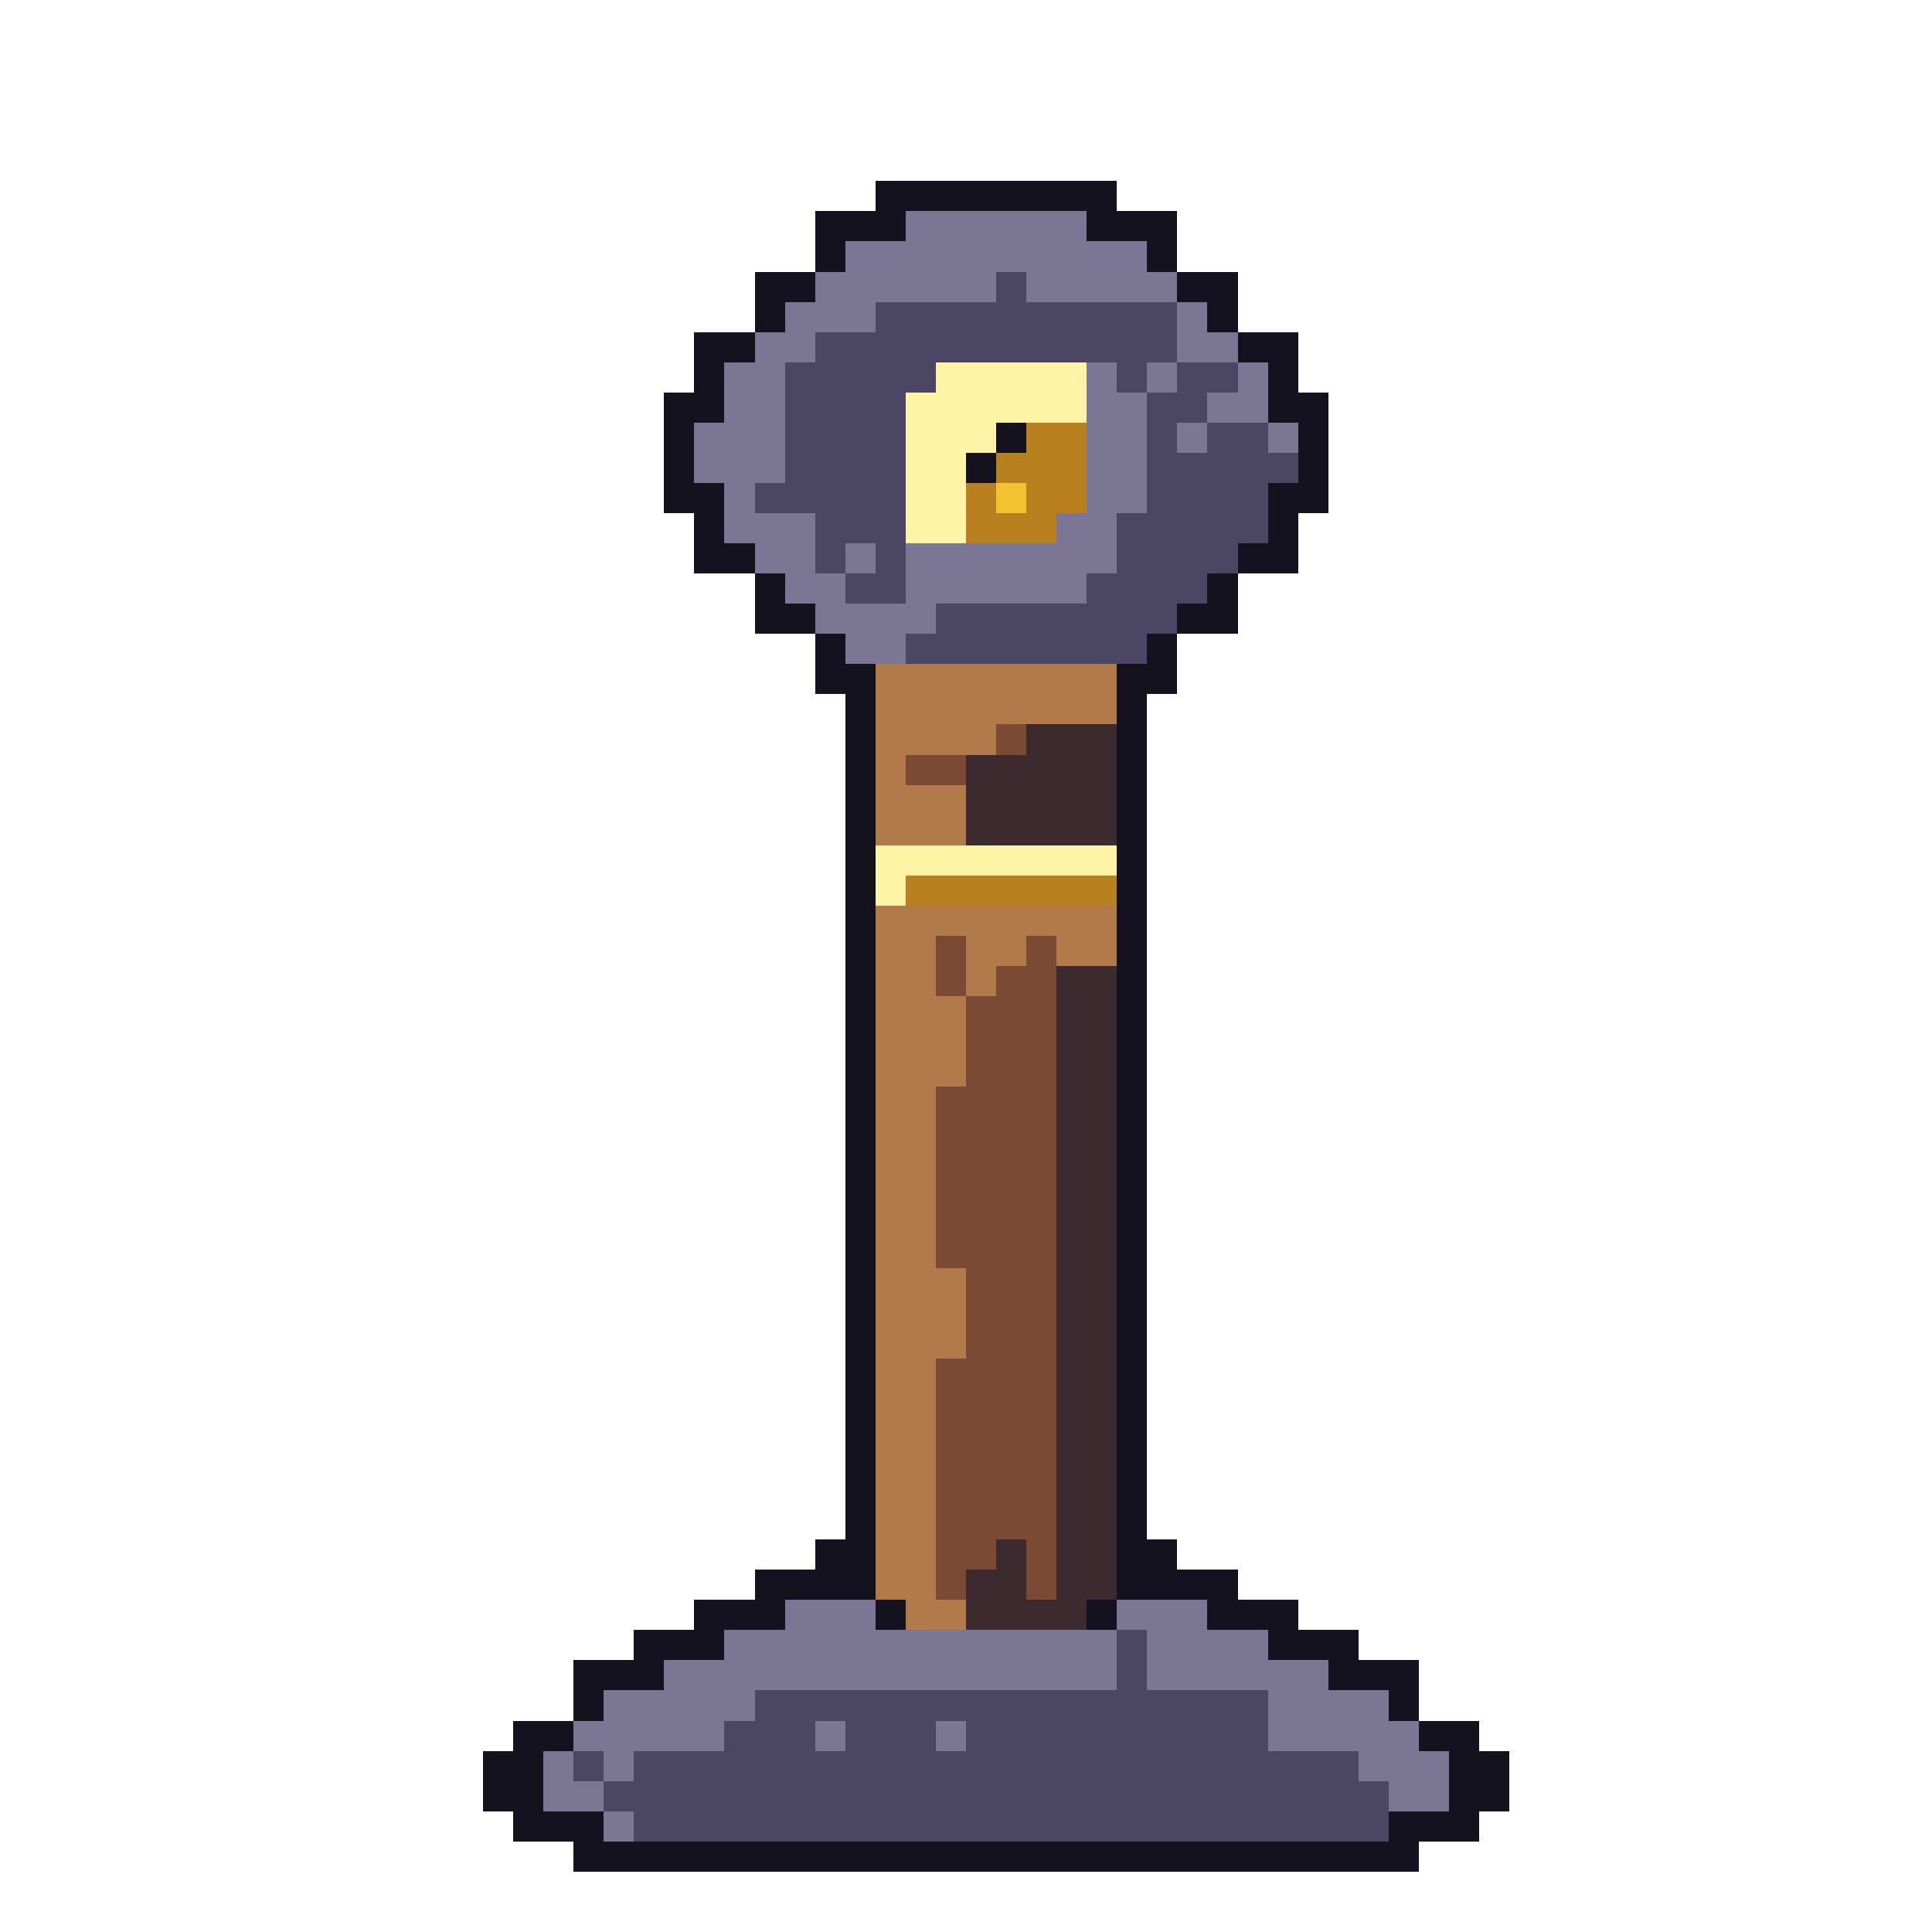
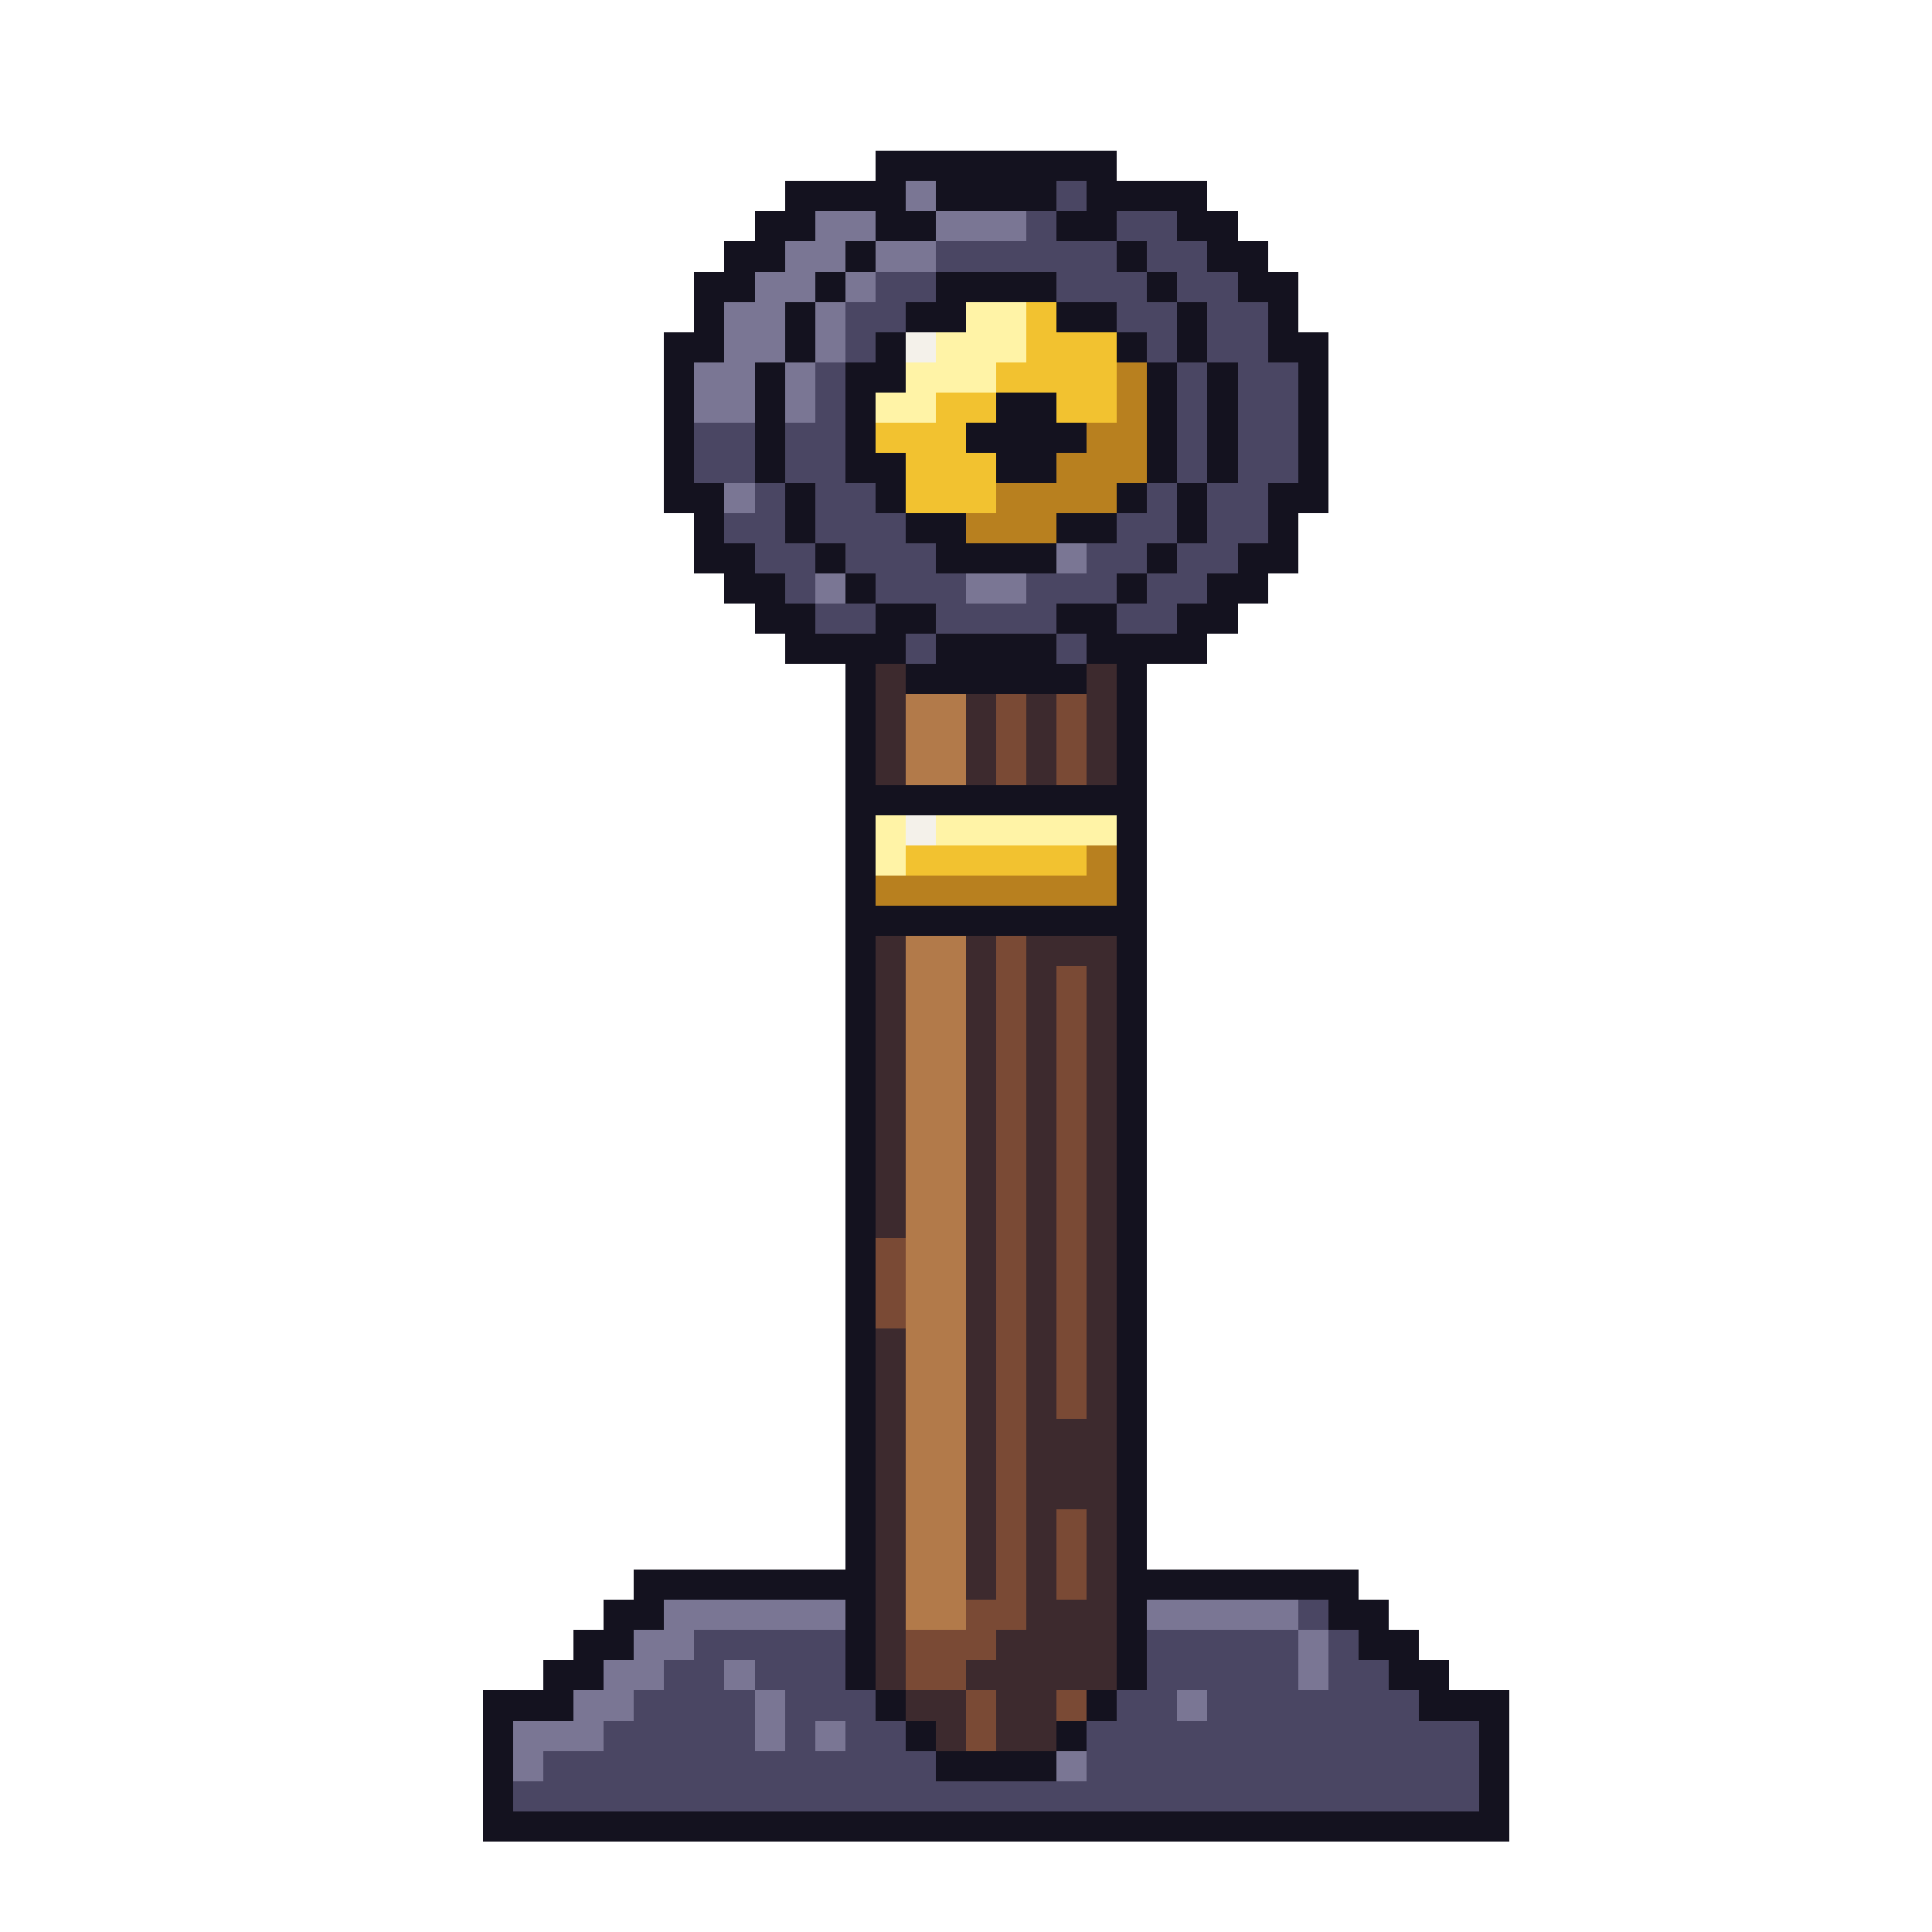
<svg xmlns="http://www.w3.org/2000/svg" width="64" height="64" viewBox="0 0 64 64" shape-rendering="crispEdges">
-   <rect x="29" y="6" width="8" height="1" fill="#14121f" />
-   <rect x="27" y="7" width="3" height="1" fill="#14121f" />
-   <rect x="30" y="7" width="6" height="1" fill="#7a7694" />
-   <rect x="36" y="7" width="3" height="1" fill="#14121f" />
-   <rect x="27" y="8" width="1" height="1" fill="#14121f" />
-   <rect x="28" y="8" width="10" height="1" fill="#7a7694" />
-   <rect x="38" y="8" width="1" height="1" fill="#14121f" />
-   <rect x="25" y="9" width="2" height="1" fill="#14121f" />
-   <rect x="27" y="9" width="6" height="1" fill="#7a7694" />
-   <rect x="33" y="9" width="1" height="1" fill="#4a4663" />
-   <rect x="34" y="9" width="5" height="1" fill="#7a7694" />
-   <rect x="39" y="9" width="2" height="1" fill="#14121f" />
-   <rect x="25" y="10" width="1" height="1" fill="#14121f" />
-   <rect x="26" y="10" width="3" height="1" fill="#7a7694" />
-   <rect x="29" y="10" width="10" height="1" fill="#4a4663" />
-   <rect x="39" y="10" width="1" height="1" fill="#7a7694" />
-   <rect x="40" y="10" width="1" height="1" fill="#14121f" />
-   <rect x="23" y="11" width="2" height="1" fill="#14121f" />
-   <rect x="25" y="11" width="2" height="1" fill="#7a7694" />
-   <rect x="27" y="11" width="12" height="1" fill="#4a4663" />
-   <rect x="39" y="11" width="2" height="1" fill="#7a7694" />
-   <rect x="41" y="11" width="2" height="1" fill="#14121f" />
-   <rect x="23" y="12" width="1" height="1" fill="#14121f" />
-   <rect x="24" y="12" width="2" height="1" fill="#7a7694" />
-   <rect x="26" y="12" width="5" height="1" fill="#4a4663" />
-   <rect x="31" y="12" width="5" height="1" fill="#fff3a6" />
-   <rect x="36" y="12" width="1" height="1" fill="#7a7694" />
-   <rect x="37" y="12" width="1" height="1" fill="#4a4663" />
-   <rect x="38" y="12" width="1" height="1" fill="#7a7694" />
-   <rect x="39" y="12" width="2" height="1" fill="#4a4663" />
-   <rect x="41" y="12" width="1" height="1" fill="#7a7694" />
-   <rect x="42" y="12" width="1" height="1" fill="#14121f" />
-   <rect x="22" y="13" width="2" height="1" fill="#14121f" />
-   <rect x="24" y="13" width="2" height="1" fill="#7a7694" />
-   <rect x="26" y="13" width="4" height="1" fill="#4a4663" />
-   <rect x="30" y="13" width="6" height="1" fill="#fff3a6" />
-   <rect x="36" y="13" width="2" height="1" fill="#7a7694" />
-   <rect x="38" y="13" width="2" height="1" fill="#4a4663" />
-   <rect x="40" y="13" width="2" height="1" fill="#7a7694" />
-   <rect x="42" y="13" width="2" height="1" fill="#14121f" />
+   <rect x="29" y="5" width="8" height="1" fill="#14121f" />
+   <rect x="26" y="6" width="4" height="1" fill="#14121f" />
+   <rect x="30" y="6" width="1" height="1" fill="#7a7694" />
+   <rect x="31" y="6" width="4" height="1" fill="#14121f" />
+   <rect x="35" y="6" width="1" height="1" fill="#4a4663" />
+   <rect x="36" y="6" width="4" height="1" fill="#14121f" />
+   <rect x="25" y="7" width="2" height="1" fill="#14121f" />
+   <rect x="27" y="7" width="2" height="1" fill="#7a7694" />
+   <rect x="29" y="7" width="2" height="1" fill="#14121f" />
+   <rect x="31" y="7" width="3" height="1" fill="#7a7694" />
+   <rect x="34" y="7" width="1" height="1" fill="#4a4663" />
+   <rect x="35" y="7" width="2" height="1" fill="#14121f" />
+   <rect x="37" y="7" width="2" height="1" fill="#4a4663" />
+   <rect x="39" y="7" width="2" height="1" fill="#14121f" />
+   <rect x="24" y="8" width="2" height="1" fill="#14121f" />
+   <rect x="26" y="8" width="2" height="1" fill="#7a7694" />
+   <rect x="28" y="8" width="1" height="1" fill="#14121f" />
+   <rect x="29" y="8" width="2" height="1" fill="#7a7694" />
+   <rect x="31" y="8" width="6" height="1" fill="#4a4663" />
+   <rect x="37" y="8" width="1" height="1" fill="#14121f" />
+   <rect x="38" y="8" width="2" height="1" fill="#4a4663" />
+   <rect x="40" y="8" width="2" height="1" fill="#14121f" />
+   <rect x="23" y="9" width="2" height="1" fill="#14121f" />
+   <rect x="25" y="9" width="2" height="1" fill="#7a7694" />
+   <rect x="27" y="9" width="1" height="1" fill="#14121f" />
+   <rect x="28" y="9" width="1" height="1" fill="#7a7694" />
+   <rect x="29" y="9" width="2" height="1" fill="#4a4663" />
+   <rect x="31" y="9" width="4" height="1" fill="#14121f" />
+   <rect x="35" y="9" width="3" height="1" fill="#4a4663" />
+   <rect x="38" y="9" width="1" height="1" fill="#14121f" />
+   <rect x="39" y="9" width="2" height="1" fill="#4a4663" />
+   <rect x="41" y="9" width="2" height="1" fill="#14121f" />
+   <rect x="23" y="10" width="1" height="1" fill="#14121f" />
+   <rect x="24" y="10" width="2" height="1" fill="#7a7694" />
+   <rect x="26" y="10" width="1" height="1" fill="#14121f" />
+   <rect x="27" y="10" width="1" height="1" fill="#7a7694" />
+   <rect x="28" y="10" width="2" height="1" fill="#4a4663" />
+   <rect x="30" y="10" width="2" height="1" fill="#14121f" />
+   <rect x="32" y="10" width="2" height="1" fill="#fff3a6" />
+   <rect x="34" y="10" width="1" height="1" fill="#f2c230" />
+   <rect x="35" y="10" width="2" height="1" fill="#14121f" />
+   <rect x="37" y="10" width="2" height="1" fill="#4a4663" />
+   <rect x="39" y="10" width="1" height="1" fill="#14121f" />
+   <rect x="40" y="10" width="2" height="1" fill="#4a4663" />
+   <rect x="42" y="10" width="1" height="1" fill="#14121f" />
+   <rect x="22" y="11" width="2" height="1" fill="#14121f" />
+   <rect x="24" y="11" width="2" height="1" fill="#7a7694" />
+   <rect x="26" y="11" width="1" height="1" fill="#14121f" />
+   <rect x="27" y="11" width="1" height="1" fill="#7a7694" />
+   <rect x="28" y="11" width="1" height="1" fill="#4a4663" />
+   <rect x="29" y="11" width="1" height="1" fill="#14121f" />
+   <rect x="30" y="11" width="1" height="1" fill="#f4f1ea" />
+   <rect x="31" y="11" width="3" height="1" fill="#fff3a6" />
+   <rect x="34" y="11" width="3" height="1" fill="#f2c230" />
+   <rect x="37" y="11" width="1" height="1" fill="#14121f" />
+   <rect x="38" y="11" width="1" height="1" fill="#4a4663" />
+   <rect x="39" y="11" width="1" height="1" fill="#14121f" />
+   <rect x="40" y="11" width="2" height="1" fill="#4a4663" />
+   <rect x="42" y="11" width="2" height="1" fill="#14121f" />
+   <rect x="22" y="12" width="1" height="1" fill="#14121f" />
+   <rect x="23" y="12" width="2" height="1" fill="#7a7694" />
+   <rect x="25" y="12" width="1" height="1" fill="#14121f" />
+   <rect x="26" y="12" width="1" height="1" fill="#7a7694" />
+   <rect x="27" y="12" width="1" height="1" fill="#4a4663" />
+   <rect x="28" y="12" width="2" height="1" fill="#14121f" />
+   <rect x="30" y="12" width="3" height="1" fill="#fff3a6" />
+   <rect x="33" y="12" width="4" height="1" fill="#f2c230" />
+   <rect x="37" y="12" width="1" height="1" fill="#b8801f" />
+   <rect x="38" y="12" width="1" height="1" fill="#14121f" />
+   <rect x="39" y="12" width="1" height="1" fill="#4a4663" />
+   <rect x="40" y="12" width="1" height="1" fill="#14121f" />
+   <rect x="41" y="12" width="2" height="1" fill="#4a4663" />
+   <rect x="43" y="12" width="1" height="1" fill="#14121f" />
+   <rect x="22" y="13" width="1" height="1" fill="#14121f" />
+   <rect x="23" y="13" width="2" height="1" fill="#7a7694" />
+   <rect x="25" y="13" width="1" height="1" fill="#14121f" />
+   <rect x="26" y="13" width="1" height="1" fill="#7a7694" />
+   <rect x="27" y="13" width="1" height="1" fill="#4a4663" />
+   <rect x="28" y="13" width="1" height="1" fill="#14121f" />
+   <rect x="29" y="13" width="2" height="1" fill="#fff3a6" />
+   <rect x="31" y="13" width="2" height="1" fill="#f2c230" />
+   <rect x="33" y="13" width="2" height="1" fill="#14121f" />
+   <rect x="35" y="13" width="2" height="1" fill="#f2c230" />
+   <rect x="37" y="13" width="1" height="1" fill="#b8801f" />
+   <rect x="38" y="13" width="1" height="1" fill="#14121f" />
+   <rect x="39" y="13" width="1" height="1" fill="#4a4663" />
+   <rect x="40" y="13" width="1" height="1" fill="#14121f" />
+   <rect x="41" y="13" width="2" height="1" fill="#4a4663" />
+   <rect x="43" y="13" width="1" height="1" fill="#14121f" />
  <rect x="22" y="14" width="1" height="1" fill="#14121f" />
-   <rect x="23" y="14" width="3" height="1" fill="#7a7694" />
-   <rect x="26" y="14" width="4" height="1" fill="#4a4663" />
-   <rect x="30" y="14" width="3" height="1" fill="#fff3a6" />
-   <rect x="33" y="14" width="1" height="1" fill="#14121f" />
-   <rect x="34" y="14" width="2" height="1" fill="#b8801f" />
-   <rect x="36" y="14" width="2" height="1" fill="#7a7694" />
-   <rect x="38" y="14" width="1" height="1" fill="#4a4663" />
-   <rect x="39" y="14" width="1" height="1" fill="#7a7694" />
-   <rect x="40" y="14" width="2" height="1" fill="#4a4663" />
-   <rect x="42" y="14" width="1" height="1" fill="#7a7694" />
+   <rect x="23" y="14" width="2" height="1" fill="#4a4663" />
+   <rect x="25" y="14" width="1" height="1" fill="#14121f" />
+   <rect x="26" y="14" width="2" height="1" fill="#4a4663" />
+   <rect x="28" y="14" width="1" height="1" fill="#14121f" />
+   <rect x="29" y="14" width="3" height="1" fill="#f2c230" />
+   <rect x="32" y="14" width="4" height="1" fill="#14121f" />
+   <rect x="36" y="14" width="2" height="1" fill="#b8801f" />
+   <rect x="38" y="14" width="1" height="1" fill="#14121f" />
+   <rect x="39" y="14" width="1" height="1" fill="#4a4663" />
+   <rect x="40" y="14" width="1" height="1" fill="#14121f" />
+   <rect x="41" y="14" width="2" height="1" fill="#4a4663" />
  <rect x="43" y="14" width="1" height="1" fill="#14121f" />
  <rect x="22" y="15" width="1" height="1" fill="#14121f" />
-   <rect x="23" y="15" width="3" height="1" fill="#7a7694" />
-   <rect x="26" y="15" width="4" height="1" fill="#4a4663" />
-   <rect x="30" y="15" width="2" height="1" fill="#fff3a6" />
-   <rect x="32" y="15" width="1" height="1" fill="#14121f" />
-   <rect x="33" y="15" width="3" height="1" fill="#b8801f" />
-   <rect x="36" y="15" width="2" height="1" fill="#7a7694" />
-   <rect x="38" y="15" width="5" height="1" fill="#4a4663" />
+   <rect x="23" y="15" width="2" height="1" fill="#4a4663" />
+   <rect x="25" y="15" width="1" height="1" fill="#14121f" />
+   <rect x="26" y="15" width="2" height="1" fill="#4a4663" />
+   <rect x="28" y="15" width="2" height="1" fill="#14121f" />
+   <rect x="30" y="15" width="3" height="1" fill="#f2c230" />
+   <rect x="33" y="15" width="2" height="1" fill="#14121f" />
+   <rect x="35" y="15" width="3" height="1" fill="#b8801f" />
+   <rect x="38" y="15" width="1" height="1" fill="#14121f" />
+   <rect x="39" y="15" width="1" height="1" fill="#4a4663" />
+   <rect x="40" y="15" width="1" height="1" fill="#14121f" />
+   <rect x="41" y="15" width="2" height="1" fill="#4a4663" />
  <rect x="43" y="15" width="1" height="1" fill="#14121f" />
  <rect x="22" y="16" width="2" height="1" fill="#14121f" />
  <rect x="24" y="16" width="1" height="1" fill="#7a7694" />
-   <rect x="25" y="16" width="5" height="1" fill="#4a4663" />
-   <rect x="30" y="16" width="2" height="1" fill="#fff3a6" />
-   <rect x="32" y="16" width="1" height="1" fill="#b8801f" />
-   <rect x="33" y="16" width="1" height="1" fill="#f2c230" />
-   <rect x="34" y="16" width="2" height="1" fill="#b8801f" />
-   <rect x="36" y="16" width="2" height="1" fill="#7a7694" />
-   <rect x="38" y="16" width="4" height="1" fill="#4a4663" />
+   <rect x="25" y="16" width="1" height="1" fill="#4a4663" />
+   <rect x="26" y="16" width="1" height="1" fill="#14121f" />
+   <rect x="27" y="16" width="2" height="1" fill="#4a4663" />
+   <rect x="29" y="16" width="1" height="1" fill="#14121f" />
+   <rect x="30" y="16" width="3" height="1" fill="#f2c230" />
+   <rect x="33" y="16" width="4" height="1" fill="#b8801f" />
+   <rect x="37" y="16" width="1" height="1" fill="#14121f" />
+   <rect x="38" y="16" width="1" height="1" fill="#4a4663" />
+   <rect x="39" y="16" width="1" height="1" fill="#14121f" />
+   <rect x="40" y="16" width="2" height="1" fill="#4a4663" />
  <rect x="42" y="16" width="2" height="1" fill="#14121f" />
  <rect x="23" y="17" width="1" height="1" fill="#14121f" />
-   <rect x="24" y="17" width="3" height="1" fill="#7a7694" />
+   <rect x="24" y="17" width="2" height="1" fill="#4a4663" />
+   <rect x="26" y="17" width="1" height="1" fill="#14121f" />
  <rect x="27" y="17" width="3" height="1" fill="#4a4663" />
-   <rect x="30" y="17" width="2" height="1" fill="#fff3a6" />
+   <rect x="30" y="17" width="2" height="1" fill="#14121f" />
  <rect x="32" y="17" width="3" height="1" fill="#b8801f" />
-   <rect x="35" y="17" width="2" height="1" fill="#7a7694" />
-   <rect x="37" y="17" width="5" height="1" fill="#4a4663" />
+   <rect x="35" y="17" width="2" height="1" fill="#14121f" />
+   <rect x="37" y="17" width="2" height="1" fill="#4a4663" />
+   <rect x="39" y="17" width="1" height="1" fill="#14121f" />
+   <rect x="40" y="17" width="2" height="1" fill="#4a4663" />
  <rect x="42" y="17" width="1" height="1" fill="#14121f" />
  <rect x="23" y="18" width="2" height="1" fill="#14121f" />
-   <rect x="25" y="18" width="2" height="1" fill="#7a7694" />
-   <rect x="27" y="18" width="1" height="1" fill="#4a4663" />
-   <rect x="28" y="18" width="1" height="1" fill="#7a7694" />
-   <rect x="29" y="18" width="1" height="1" fill="#4a4663" />
-   <rect x="30" y="18" width="7" height="1" fill="#7a7694" />
-   <rect x="37" y="18" width="4" height="1" fill="#4a4663" />
+   <rect x="25" y="18" width="2" height="1" fill="#4a4663" />
+   <rect x="27" y="18" width="1" height="1" fill="#14121f" />
+   <rect x="28" y="18" width="3" height="1" fill="#4a4663" />
+   <rect x="31" y="18" width="4" height="1" fill="#14121f" />
+   <rect x="35" y="18" width="1" height="1" fill="#7a7694" />
+   <rect x="36" y="18" width="2" height="1" fill="#4a4663" />
+   <rect x="38" y="18" width="1" height="1" fill="#14121f" />
+   <rect x="39" y="18" width="2" height="1" fill="#4a4663" />
  <rect x="41" y="18" width="2" height="1" fill="#14121f" />
-   <rect x="25" y="19" width="1" height="1" fill="#14121f" />
-   <rect x="26" y="19" width="2" height="1" fill="#7a7694" />
-   <rect x="28" y="19" width="2" height="1" fill="#4a4663" />
-   <rect x="30" y="19" width="6" height="1" fill="#7a7694" />
-   <rect x="36" y="19" width="4" height="1" fill="#4a4663" />
-   <rect x="40" y="19" width="1" height="1" fill="#14121f" />
+   <rect x="24" y="19" width="2" height="1" fill="#14121f" />
+   <rect x="26" y="19" width="1" height="1" fill="#4a4663" />
+   <rect x="27" y="19" width="1" height="1" fill="#7a7694" />
+   <rect x="28" y="19" width="1" height="1" fill="#14121f" />
+   <rect x="29" y="19" width="3" height="1" fill="#4a4663" />
+   <rect x="32" y="19" width="2" height="1" fill="#7a7694" />
+   <rect x="34" y="19" width="3" height="1" fill="#4a4663" />
+   <rect x="37" y="19" width="1" height="1" fill="#14121f" />
+   <rect x="38" y="19" width="2" height="1" fill="#4a4663" />
+   <rect x="40" y="19" width="2" height="1" fill="#14121f" />
  <rect x="25" y="20" width="2" height="1" fill="#14121f" />
-   <rect x="27" y="20" width="4" height="1" fill="#7a7694" />
-   <rect x="31" y="20" width="8" height="1" fill="#4a4663" />
+   <rect x="27" y="20" width="2" height="1" fill="#4a4663" />
+   <rect x="29" y="20" width="2" height="1" fill="#14121f" />
+   <rect x="31" y="20" width="4" height="1" fill="#4a4663" />
+   <rect x="35" y="20" width="2" height="1" fill="#14121f" />
+   <rect x="37" y="20" width="2" height="1" fill="#4a4663" />
  <rect x="39" y="20" width="2" height="1" fill="#14121f" />
-   <rect x="27" y="21" width="1" height="1" fill="#14121f" />
-   <rect x="28" y="21" width="2" height="1" fill="#7a7694" />
-   <rect x="30" y="21" width="8" height="1" fill="#4a4663" />
-   <rect x="38" y="21" width="1" height="1" fill="#14121f" />
-   <rect x="27" y="22" width="2" height="1" fill="#14121f" />
-   <rect x="29" y="22" width="8" height="1" fill="#b27a4a" />
-   <rect x="37" y="22" width="2" height="1" fill="#14121f" />
+   <rect x="26" y="21" width="4" height="1" fill="#14121f" />
+   <rect x="30" y="21" width="1" height="1" fill="#4a4663" />
+   <rect x="31" y="21" width="4" height="1" fill="#14121f" />
+   <rect x="35" y="21" width="1" height="1" fill="#4a4663" />
+   <rect x="36" y="21" width="4" height="1" fill="#14121f" />
+   <rect x="28" y="22" width="1" height="1" fill="#14121f" />
+   <rect x="29" y="22" width="1" height="1" fill="#3d2a2e" />
+   <rect x="30" y="22" width="6" height="1" fill="#14121f" />
+   <rect x="36" y="22" width="1" height="1" fill="#3d2a2e" />
+   <rect x="37" y="22" width="1" height="1" fill="#14121f" />
  <rect x="28" y="23" width="1" height="1" fill="#14121f" />
-   <rect x="29" y="23" width="8" height="1" fill="#b27a4a" />
+   <rect x="29" y="23" width="1" height="1" fill="#3d2a2e" />
+   <rect x="30" y="23" width="2" height="1" fill="#b27a4a" />
+   <rect x="32" y="23" width="1" height="1" fill="#3d2a2e" />
+   <rect x="33" y="23" width="1" height="1" fill="#7a4a35" />
+   <rect x="34" y="23" width="1" height="1" fill="#3d2a2e" />
+   <rect x="35" y="23" width="1" height="1" fill="#7a4a35" />
+   <rect x="36" y="23" width="1" height="1" fill="#3d2a2e" />
  <rect x="37" y="23" width="1" height="1" fill="#14121f" />
  <rect x="28" y="24" width="1" height="1" fill="#14121f" />
-   <rect x="29" y="24" width="4" height="1" fill="#b27a4a" />
+   <rect x="29" y="24" width="1" height="1" fill="#3d2a2e" />
+   <rect x="30" y="24" width="2" height="1" fill="#b27a4a" />
+   <rect x="32" y="24" width="1" height="1" fill="#3d2a2e" />
  <rect x="33" y="24" width="1" height="1" fill="#7a4a35" />
-   <rect x="34" y="24" width="3" height="1" fill="#3d2a2e" />
+   <rect x="34" y="24" width="1" height="1" fill="#3d2a2e" />
+   <rect x="35" y="24" width="1" height="1" fill="#7a4a35" />
+   <rect x="36" y="24" width="1" height="1" fill="#3d2a2e" />
  <rect x="37" y="24" width="1" height="1" fill="#14121f" />
  <rect x="28" y="25" width="1" height="1" fill="#14121f" />
-   <rect x="29" y="25" width="1" height="1" fill="#b27a4a" />
-   <rect x="30" y="25" width="2" height="1" fill="#7a4a35" />
-   <rect x="32" y="25" width="5" height="1" fill="#3d2a2e" />
+   <rect x="29" y="25" width="1" height="1" fill="#3d2a2e" />
+   <rect x="30" y="25" width="2" height="1" fill="#b27a4a" />
+   <rect x="32" y="25" width="1" height="1" fill="#3d2a2e" />
+   <rect x="33" y="25" width="1" height="1" fill="#7a4a35" />
+   <rect x="34" y="25" width="1" height="1" fill="#3d2a2e" />
+   <rect x="35" y="25" width="1" height="1" fill="#7a4a35" />
+   <rect x="36" y="25" width="1" height="1" fill="#3d2a2e" />
  <rect x="37" y="25" width="1" height="1" fill="#14121f" />
-   <rect x="28" y="26" width="1" height="1" fill="#14121f" />
-   <rect x="29" y="26" width="3" height="1" fill="#b27a4a" />
-   <rect x="32" y="26" width="5" height="1" fill="#3d2a2e" />
-   <rect x="37" y="26" width="1" height="1" fill="#14121f" />
+   <rect x="28" y="26" width="10" height="1" fill="#14121f" />
  <rect x="28" y="27" width="1" height="1" fill="#14121f" />
-   <rect x="29" y="27" width="3" height="1" fill="#b27a4a" />
-   <rect x="32" y="27" width="5" height="1" fill="#3d2a2e" />
+   <rect x="29" y="27" width="1" height="1" fill="#fff3a6" />
+   <rect x="30" y="27" width="1" height="1" fill="#f4f1ea" />
+   <rect x="31" y="27" width="6" height="1" fill="#fff3a6" />
  <rect x="37" y="27" width="1" height="1" fill="#14121f" />
  <rect x="28" y="28" width="1" height="1" fill="#14121f" />
-   <rect x="29" y="28" width="8" height="1" fill="#fff3a6" />
+   <rect x="29" y="28" width="1" height="1" fill="#fff3a6" />
+   <rect x="30" y="28" width="6" height="1" fill="#f2c230" />
+   <rect x="36" y="28" width="1" height="1" fill="#b8801f" />
  <rect x="37" y="28" width="1" height="1" fill="#14121f" />
  <rect x="28" y="29" width="1" height="1" fill="#14121f" />
-   <rect x="29" y="29" width="1" height="1" fill="#fff3a6" />
-   <rect x="30" y="29" width="7" height="1" fill="#b8801f" />
+   <rect x="29" y="29" width="8" height="1" fill="#b8801f" />
  <rect x="37" y="29" width="1" height="1" fill="#14121f" />
-   <rect x="28" y="30" width="1" height="1" fill="#14121f" />
-   <rect x="29" y="30" width="8" height="1" fill="#b27a4a" />
-   <rect x="37" y="30" width="1" height="1" fill="#14121f" />
+   <rect x="28" y="30" width="10" height="1" fill="#14121f" />
  <rect x="28" y="31" width="1" height="1" fill="#14121f" />
-   <rect x="29" y="31" width="2" height="1" fill="#b27a4a" />
-   <rect x="31" y="31" width="1" height="1" fill="#7a4a35" />
-   <rect x="32" y="31" width="2" height="1" fill="#b27a4a" />
-   <rect x="34" y="31" width="1" height="1" fill="#7a4a35" />
-   <rect x="35" y="31" width="2" height="1" fill="#b27a4a" />
+   <rect x="29" y="31" width="1" height="1" fill="#3d2a2e" />
+   <rect x="30" y="31" width="2" height="1" fill="#b27a4a" />
+   <rect x="32" y="31" width="1" height="1" fill="#3d2a2e" />
+   <rect x="33" y="31" width="1" height="1" fill="#7a4a35" />
+   <rect x="34" y="31" width="3" height="1" fill="#3d2a2e" />
  <rect x="37" y="31" width="1" height="1" fill="#14121f" />
  <rect x="28" y="32" width="1" height="1" fill="#14121f" />
-   <rect x="29" y="32" width="2" height="1" fill="#b27a4a" />
-   <rect x="31" y="32" width="1" height="1" fill="#7a4a35" />
-   <rect x="32" y="32" width="1" height="1" fill="#b27a4a" />
-   <rect x="33" y="32" width="2" height="1" fill="#7a4a35" />
-   <rect x="35" y="32" width="2" height="1" fill="#3d2a2e" />
+   <rect x="29" y="32" width="1" height="1" fill="#3d2a2e" />
+   <rect x="30" y="32" width="2" height="1" fill="#b27a4a" />
+   <rect x="32" y="32" width="1" height="1" fill="#3d2a2e" />
+   <rect x="33" y="32" width="1" height="1" fill="#7a4a35" />
+   <rect x="34" y="32" width="1" height="1" fill="#3d2a2e" />
+   <rect x="35" y="32" width="1" height="1" fill="#7a4a35" />
+   <rect x="36" y="32" width="1" height="1" fill="#3d2a2e" />
  <rect x="37" y="32" width="1" height="1" fill="#14121f" />
  <rect x="28" y="33" width="1" height="1" fill="#14121f" />
-   <rect x="29" y="33" width="3" height="1" fill="#b27a4a" />
-   <rect x="32" y="33" width="3" height="1" fill="#7a4a35" />
-   <rect x="35" y="33" width="2" height="1" fill="#3d2a2e" />
+   <rect x="29" y="33" width="1" height="1" fill="#3d2a2e" />
+   <rect x="30" y="33" width="2" height="1" fill="#b27a4a" />
+   <rect x="32" y="33" width="1" height="1" fill="#3d2a2e" />
+   <rect x="33" y="33" width="1" height="1" fill="#7a4a35" />
+   <rect x="34" y="33" width="1" height="1" fill="#3d2a2e" />
+   <rect x="35" y="33" width="1" height="1" fill="#7a4a35" />
+   <rect x="36" y="33" width="1" height="1" fill="#3d2a2e" />
  <rect x="37" y="33" width="1" height="1" fill="#14121f" />
  <rect x="28" y="34" width="1" height="1" fill="#14121f" />
-   <rect x="29" y="34" width="3" height="1" fill="#b27a4a" />
-   <rect x="32" y="34" width="3" height="1" fill="#7a4a35" />
-   <rect x="35" y="34" width="2" height="1" fill="#3d2a2e" />
+   <rect x="29" y="34" width="1" height="1" fill="#3d2a2e" />
+   <rect x="30" y="34" width="2" height="1" fill="#b27a4a" />
+   <rect x="32" y="34" width="1" height="1" fill="#3d2a2e" />
+   <rect x="33" y="34" width="1" height="1" fill="#7a4a35" />
+   <rect x="34" y="34" width="1" height="1" fill="#3d2a2e" />
+   <rect x="35" y="34" width="1" height="1" fill="#7a4a35" />
+   <rect x="36" y="34" width="1" height="1" fill="#3d2a2e" />
  <rect x="37" y="34" width="1" height="1" fill="#14121f" />
  <rect x="28" y="35" width="1" height="1" fill="#14121f" />
-   <rect x="29" y="35" width="3" height="1" fill="#b27a4a" />
-   <rect x="32" y="35" width="3" height="1" fill="#7a4a35" />
-   <rect x="35" y="35" width="2" height="1" fill="#3d2a2e" />
+   <rect x="29" y="35" width="1" height="1" fill="#3d2a2e" />
+   <rect x="30" y="35" width="2" height="1" fill="#b27a4a" />
+   <rect x="32" y="35" width="1" height="1" fill="#3d2a2e" />
+   <rect x="33" y="35" width="1" height="1" fill="#7a4a35" />
+   <rect x="34" y="35" width="1" height="1" fill="#3d2a2e" />
+   <rect x="35" y="35" width="1" height="1" fill="#7a4a35" />
+   <rect x="36" y="35" width="1" height="1" fill="#3d2a2e" />
  <rect x="37" y="35" width="1" height="1" fill="#14121f" />
  <rect x="28" y="36" width="1" height="1" fill="#14121f" />
-   <rect x="29" y="36" width="2" height="1" fill="#b27a4a" />
-   <rect x="31" y="36" width="4" height="1" fill="#7a4a35" />
-   <rect x="35" y="36" width="2" height="1" fill="#3d2a2e" />
+   <rect x="29" y="36" width="1" height="1" fill="#3d2a2e" />
+   <rect x="30" y="36" width="2" height="1" fill="#b27a4a" />
+   <rect x="32" y="36" width="1" height="1" fill="#3d2a2e" />
+   <rect x="33" y="36" width="1" height="1" fill="#7a4a35" />
+   <rect x="34" y="36" width="1" height="1" fill="#3d2a2e" />
+   <rect x="35" y="36" width="1" height="1" fill="#7a4a35" />
+   <rect x="36" y="36" width="1" height="1" fill="#3d2a2e" />
  <rect x="37" y="36" width="1" height="1" fill="#14121f" />
  <rect x="28" y="37" width="1" height="1" fill="#14121f" />
-   <rect x="29" y="37" width="2" height="1" fill="#b27a4a" />
-   <rect x="31" y="37" width="4" height="1" fill="#7a4a35" />
-   <rect x="35" y="37" width="2" height="1" fill="#3d2a2e" />
+   <rect x="29" y="37" width="1" height="1" fill="#3d2a2e" />
+   <rect x="30" y="37" width="2" height="1" fill="#b27a4a" />
+   <rect x="32" y="37" width="1" height="1" fill="#3d2a2e" />
+   <rect x="33" y="37" width="1" height="1" fill="#7a4a35" />
+   <rect x="34" y="37" width="1" height="1" fill="#3d2a2e" />
+   <rect x="35" y="37" width="1" height="1" fill="#7a4a35" />
+   <rect x="36" y="37" width="1" height="1" fill="#3d2a2e" />
  <rect x="37" y="37" width="1" height="1" fill="#14121f" />
  <rect x="28" y="38" width="1" height="1" fill="#14121f" />
-   <rect x="29" y="38" width="2" height="1" fill="#b27a4a" />
-   <rect x="31" y="38" width="4" height="1" fill="#7a4a35" />
-   <rect x="35" y="38" width="2" height="1" fill="#3d2a2e" />
+   <rect x="29" y="38" width="1" height="1" fill="#3d2a2e" />
+   <rect x="30" y="38" width="2" height="1" fill="#b27a4a" />
+   <rect x="32" y="38" width="1" height="1" fill="#3d2a2e" />
+   <rect x="33" y="38" width="1" height="1" fill="#7a4a35" />
+   <rect x="34" y="38" width="1" height="1" fill="#3d2a2e" />
+   <rect x="35" y="38" width="1" height="1" fill="#7a4a35" />
+   <rect x="36" y="38" width="1" height="1" fill="#3d2a2e" />
  <rect x="37" y="38" width="1" height="1" fill="#14121f" />
  <rect x="28" y="39" width="1" height="1" fill="#14121f" />
-   <rect x="29" y="39" width="2" height="1" fill="#b27a4a" />
-   <rect x="31" y="39" width="4" height="1" fill="#7a4a35" />
-   <rect x="35" y="39" width="2" height="1" fill="#3d2a2e" />
+   <rect x="29" y="39" width="1" height="1" fill="#3d2a2e" />
+   <rect x="30" y="39" width="2" height="1" fill="#b27a4a" />
+   <rect x="32" y="39" width="1" height="1" fill="#3d2a2e" />
+   <rect x="33" y="39" width="1" height="1" fill="#7a4a35" />
+   <rect x="34" y="39" width="1" height="1" fill="#3d2a2e" />
+   <rect x="35" y="39" width="1" height="1" fill="#7a4a35" />
+   <rect x="36" y="39" width="1" height="1" fill="#3d2a2e" />
  <rect x="37" y="39" width="1" height="1" fill="#14121f" />
  <rect x="28" y="40" width="1" height="1" fill="#14121f" />
-   <rect x="29" y="40" width="2" height="1" fill="#b27a4a" />
-   <rect x="31" y="40" width="4" height="1" fill="#7a4a35" />
-   <rect x="35" y="40" width="2" height="1" fill="#3d2a2e" />
+   <rect x="29" y="40" width="1" height="1" fill="#3d2a2e" />
+   <rect x="30" y="40" width="2" height="1" fill="#b27a4a" />
+   <rect x="32" y="40" width="1" height="1" fill="#3d2a2e" />
+   <rect x="33" y="40" width="1" height="1" fill="#7a4a35" />
+   <rect x="34" y="40" width="1" height="1" fill="#3d2a2e" />
+   <rect x="35" y="40" width="1" height="1" fill="#7a4a35" />
+   <rect x="36" y="40" width="1" height="1" fill="#3d2a2e" />
  <rect x="37" y="40" width="1" height="1" fill="#14121f" />
  <rect x="28" y="41" width="1" height="1" fill="#14121f" />
-   <rect x="29" y="41" width="2" height="1" fill="#b27a4a" />
-   <rect x="31" y="41" width="4" height="1" fill="#7a4a35" />
-   <rect x="35" y="41" width="2" height="1" fill="#3d2a2e" />
+   <rect x="29" y="41" width="1" height="1" fill="#7a4a35" />
+   <rect x="30" y="41" width="2" height="1" fill="#b27a4a" />
+   <rect x="32" y="41" width="1" height="1" fill="#3d2a2e" />
+   <rect x="33" y="41" width="1" height="1" fill="#7a4a35" />
+   <rect x="34" y="41" width="1" height="1" fill="#3d2a2e" />
+   <rect x="35" y="41" width="1" height="1" fill="#7a4a35" />
+   <rect x="36" y="41" width="1" height="1" fill="#3d2a2e" />
  <rect x="37" y="41" width="1" height="1" fill="#14121f" />
  <rect x="28" y="42" width="1" height="1" fill="#14121f" />
-   <rect x="29" y="42" width="3" height="1" fill="#b27a4a" />
-   <rect x="32" y="42" width="3" height="1" fill="#7a4a35" />
-   <rect x="35" y="42" width="2" height="1" fill="#3d2a2e" />
+   <rect x="29" y="42" width="1" height="1" fill="#7a4a35" />
+   <rect x="30" y="42" width="2" height="1" fill="#b27a4a" />
+   <rect x="32" y="42" width="1" height="1" fill="#3d2a2e" />
+   <rect x="33" y="42" width="1" height="1" fill="#7a4a35" />
+   <rect x="34" y="42" width="1" height="1" fill="#3d2a2e" />
+   <rect x="35" y="42" width="1" height="1" fill="#7a4a35" />
+   <rect x="36" y="42" width="1" height="1" fill="#3d2a2e" />
  <rect x="37" y="42" width="1" height="1" fill="#14121f" />
  <rect x="28" y="43" width="1" height="1" fill="#14121f" />
-   <rect x="29" y="43" width="3" height="1" fill="#b27a4a" />
-   <rect x="32" y="43" width="3" height="1" fill="#7a4a35" />
-   <rect x="35" y="43" width="2" height="1" fill="#3d2a2e" />
+   <rect x="29" y="43" width="1" height="1" fill="#7a4a35" />
+   <rect x="30" y="43" width="2" height="1" fill="#b27a4a" />
+   <rect x="32" y="43" width="1" height="1" fill="#3d2a2e" />
+   <rect x="33" y="43" width="1" height="1" fill="#7a4a35" />
+   <rect x="34" y="43" width="1" height="1" fill="#3d2a2e" />
+   <rect x="35" y="43" width="1" height="1" fill="#7a4a35" />
+   <rect x="36" y="43" width="1" height="1" fill="#3d2a2e" />
  <rect x="37" y="43" width="1" height="1" fill="#14121f" />
  <rect x="28" y="44" width="1" height="1" fill="#14121f" />
-   <rect x="29" y="44" width="3" height="1" fill="#b27a4a" />
-   <rect x="32" y="44" width="3" height="1" fill="#7a4a35" />
-   <rect x="35" y="44" width="2" height="1" fill="#3d2a2e" />
+   <rect x="29" y="44" width="1" height="1" fill="#3d2a2e" />
+   <rect x="30" y="44" width="2" height="1" fill="#b27a4a" />
+   <rect x="32" y="44" width="1" height="1" fill="#3d2a2e" />
+   <rect x="33" y="44" width="1" height="1" fill="#7a4a35" />
+   <rect x="34" y="44" width="1" height="1" fill="#3d2a2e" />
+   <rect x="35" y="44" width="1" height="1" fill="#7a4a35" />
+   <rect x="36" y="44" width="1" height="1" fill="#3d2a2e" />
  <rect x="37" y="44" width="1" height="1" fill="#14121f" />
  <rect x="28" y="45" width="1" height="1" fill="#14121f" />
-   <rect x="29" y="45" width="2" height="1" fill="#b27a4a" />
-   <rect x="31" y="45" width="4" height="1" fill="#7a4a35" />
-   <rect x="35" y="45" width="2" height="1" fill="#3d2a2e" />
+   <rect x="29" y="45" width="1" height="1" fill="#3d2a2e" />
+   <rect x="30" y="45" width="2" height="1" fill="#b27a4a" />
+   <rect x="32" y="45" width="1" height="1" fill="#3d2a2e" />
+   <rect x="33" y="45" width="1" height="1" fill="#7a4a35" />
+   <rect x="34" y="45" width="1" height="1" fill="#3d2a2e" />
+   <rect x="35" y="45" width="1" height="1" fill="#7a4a35" />
+   <rect x="36" y="45" width="1" height="1" fill="#3d2a2e" />
  <rect x="37" y="45" width="1" height="1" fill="#14121f" />
  <rect x="28" y="46" width="1" height="1" fill="#14121f" />
-   <rect x="29" y="46" width="2" height="1" fill="#b27a4a" />
-   <rect x="31" y="46" width="4" height="1" fill="#7a4a35" />
-   <rect x="35" y="46" width="2" height="1" fill="#3d2a2e" />
+   <rect x="29" y="46" width="1" height="1" fill="#3d2a2e" />
+   <rect x="30" y="46" width="2" height="1" fill="#b27a4a" />
+   <rect x="32" y="46" width="1" height="1" fill="#3d2a2e" />
+   <rect x="33" y="46" width="1" height="1" fill="#7a4a35" />
+   <rect x="34" y="46" width="1" height="1" fill="#3d2a2e" />
+   <rect x="35" y="46" width="1" height="1" fill="#7a4a35" />
+   <rect x="36" y="46" width="1" height="1" fill="#3d2a2e" />
  <rect x="37" y="46" width="1" height="1" fill="#14121f" />
  <rect x="28" y="47" width="1" height="1" fill="#14121f" />
-   <rect x="29" y="47" width="2" height="1" fill="#b27a4a" />
-   <rect x="31" y="47" width="4" height="1" fill="#7a4a35" />
-   <rect x="35" y="47" width="2" height="1" fill="#3d2a2e" />
+   <rect x="29" y="47" width="1" height="1" fill="#3d2a2e" />
+   <rect x="30" y="47" width="2" height="1" fill="#b27a4a" />
+   <rect x="32" y="47" width="1" height="1" fill="#3d2a2e" />
+   <rect x="33" y="47" width="1" height="1" fill="#7a4a35" />
+   <rect x="34" y="47" width="3" height="1" fill="#3d2a2e" />
  <rect x="37" y="47" width="1" height="1" fill="#14121f" />
  <rect x="28" y="48" width="1" height="1" fill="#14121f" />
-   <rect x="29" y="48" width="2" height="1" fill="#b27a4a" />
-   <rect x="31" y="48" width="4" height="1" fill="#7a4a35" />
-   <rect x="35" y="48" width="2" height="1" fill="#3d2a2e" />
+   <rect x="29" y="48" width="1" height="1" fill="#3d2a2e" />
+   <rect x="30" y="48" width="2" height="1" fill="#b27a4a" />
+   <rect x="32" y="48" width="1" height="1" fill="#3d2a2e" />
+   <rect x="33" y="48" width="1" height="1" fill="#7a4a35" />
+   <rect x="34" y="48" width="3" height="1" fill="#3d2a2e" />
  <rect x="37" y="48" width="1" height="1" fill="#14121f" />
  <rect x="28" y="49" width="1" height="1" fill="#14121f" />
-   <rect x="29" y="49" width="2" height="1" fill="#b27a4a" />
-   <rect x="31" y="49" width="4" height="1" fill="#7a4a35" />
-   <rect x="35" y="49" width="2" height="1" fill="#3d2a2e" />
+   <rect x="29" y="49" width="1" height="1" fill="#3d2a2e" />
+   <rect x="30" y="49" width="2" height="1" fill="#b27a4a" />
+   <rect x="32" y="49" width="1" height="1" fill="#3d2a2e" />
+   <rect x="33" y="49" width="1" height="1" fill="#7a4a35" />
+   <rect x="34" y="49" width="3" height="1" fill="#3d2a2e" />
  <rect x="37" y="49" width="1" height="1" fill="#14121f" />
  <rect x="28" y="50" width="1" height="1" fill="#14121f" />
-   <rect x="29" y="50" width="2" height="1" fill="#b27a4a" />
-   <rect x="31" y="50" width="4" height="1" fill="#7a4a35" />
-   <rect x="35" y="50" width="2" height="1" fill="#3d2a2e" />
+   <rect x="29" y="50" width="1" height="1" fill="#3d2a2e" />
+   <rect x="30" y="50" width="2" height="1" fill="#b27a4a" />
+   <rect x="32" y="50" width="1" height="1" fill="#3d2a2e" />
+   <rect x="33" y="50" width="1" height="1" fill="#7a4a35" />
+   <rect x="34" y="50" width="1" height="1" fill="#3d2a2e" />
+   <rect x="35" y="50" width="1" height="1" fill="#7a4a35" />
+   <rect x="36" y="50" width="1" height="1" fill="#3d2a2e" />
  <rect x="37" y="50" width="1" height="1" fill="#14121f" />
-   <rect x="27" y="51" width="2" height="1" fill="#14121f" />
-   <rect x="29" y="51" width="2" height="1" fill="#b27a4a" />
-   <rect x="31" y="51" width="2" height="1" fill="#7a4a35" />
-   <rect x="33" y="51" width="1" height="1" fill="#3d2a2e" />
-   <rect x="34" y="51" width="1" height="1" fill="#7a4a35" />
-   <rect x="35" y="51" width="2" height="1" fill="#3d2a2e" />
-   <rect x="37" y="51" width="2" height="1" fill="#14121f" />
-   <rect x="25" y="52" width="4" height="1" fill="#14121f" />
-   <rect x="29" y="52" width="2" height="1" fill="#b27a4a" />
-   <rect x="31" y="52" width="1" height="1" fill="#7a4a35" />
-   <rect x="32" y="52" width="2" height="1" fill="#3d2a2e" />
-   <rect x="34" y="52" width="1" height="1" fill="#7a4a35" />
-   <rect x="35" y="52" width="2" height="1" fill="#3d2a2e" />
-   <rect x="37" y="52" width="4" height="1" fill="#14121f" />
-   <rect x="23" y="53" width="3" height="1" fill="#14121f" />
-   <rect x="26" y="53" width="3" height="1" fill="#7a7694" />
-   <rect x="29" y="53" width="1" height="1" fill="#14121f" />
+   <rect x="28" y="51" width="1" height="1" fill="#14121f" />
+   <rect x="29" y="51" width="1" height="1" fill="#3d2a2e" />
+   <rect x="30" y="51" width="2" height="1" fill="#b27a4a" />
+   <rect x="32" y="51" width="1" height="1" fill="#3d2a2e" />
+   <rect x="33" y="51" width="1" height="1" fill="#7a4a35" />
+   <rect x="34" y="51" width="1" height="1" fill="#3d2a2e" />
+   <rect x="35" y="51" width="1" height="1" fill="#7a4a35" />
+   <rect x="36" y="51" width="1" height="1" fill="#3d2a2e" />
+   <rect x="37" y="51" width="1" height="1" fill="#14121f" />
+   <rect x="21" y="52" width="8" height="1" fill="#14121f" />
+   <rect x="29" y="52" width="1" height="1" fill="#3d2a2e" />
+   <rect x="30" y="52" width="2" height="1" fill="#b27a4a" />
+   <rect x="32" y="52" width="1" height="1" fill="#3d2a2e" />
+   <rect x="33" y="52" width="1" height="1" fill="#7a4a35" />
+   <rect x="34" y="52" width="1" height="1" fill="#3d2a2e" />
+   <rect x="35" y="52" width="1" height="1" fill="#7a4a35" />
+   <rect x="36" y="52" width="1" height="1" fill="#3d2a2e" />
+   <rect x="37" y="52" width="8" height="1" fill="#14121f" />
+   <rect x="20" y="53" width="2" height="1" fill="#14121f" />
+   <rect x="22" y="53" width="6" height="1" fill="#7a7694" />
+   <rect x="28" y="53" width="1" height="1" fill="#14121f" />
+   <rect x="29" y="53" width="1" height="1" fill="#3d2a2e" />
  <rect x="30" y="53" width="2" height="1" fill="#b27a4a" />
-   <rect x="32" y="53" width="4" height="1" fill="#3d2a2e" />
-   <rect x="36" y="53" width="1" height="1" fill="#14121f" />
-   <rect x="37" y="53" width="3" height="1" fill="#7a7694" />
-   <rect x="40" y="53" width="3" height="1" fill="#14121f" />
-   <rect x="21" y="54" width="3" height="1" fill="#14121f" />
-   <rect x="24" y="54" width="13" height="1" fill="#7a7694" />
-   <rect x="37" y="54" width="1" height="1" fill="#4a4663" />
-   <rect x="38" y="54" width="4" height="1" fill="#7a7694" />
-   <rect x="42" y="54" width="3" height="1" fill="#14121f" />
-   <rect x="19" y="55" width="3" height="1" fill="#14121f" />
-   <rect x="22" y="55" width="15" height="1" fill="#7a7694" />
-   <rect x="37" y="55" width="1" height="1" fill="#4a4663" />
-   <rect x="38" y="55" width="6" height="1" fill="#7a7694" />
-   <rect x="44" y="55" width="3" height="1" fill="#14121f" />
-   <rect x="19" y="56" width="1" height="1" fill="#14121f" />
-   <rect x="20" y="56" width="5" height="1" fill="#7a7694" />
-   <rect x="25" y="56" width="17" height="1" fill="#4a4663" />
-   <rect x="42" y="56" width="4" height="1" fill="#7a7694" />
-   <rect x="46" y="56" width="1" height="1" fill="#14121f" />
-   <rect x="17" y="57" width="2" height="1" fill="#14121f" />
-   <rect x="19" y="57" width="5" height="1" fill="#7a7694" />
-   <rect x="24" y="57" width="3" height="1" fill="#4a4663" />
+   <rect x="32" y="53" width="2" height="1" fill="#7a4a35" />
+   <rect x="34" y="53" width="3" height="1" fill="#3d2a2e" />
+   <rect x="37" y="53" width="1" height="1" fill="#14121f" />
+   <rect x="38" y="53" width="5" height="1" fill="#7a7694" />
+   <rect x="43" y="53" width="1" height="1" fill="#4a4663" />
+   <rect x="44" y="53" width="2" height="1" fill="#14121f" />
+   <rect x="19" y="54" width="2" height="1" fill="#14121f" />
+   <rect x="21" y="54" width="2" height="1" fill="#7a7694" />
+   <rect x="23" y="54" width="5" height="1" fill="#4a4663" />
+   <rect x="28" y="54" width="1" height="1" fill="#14121f" />
+   <rect x="29" y="54" width="1" height="1" fill="#3d2a2e" />
+   <rect x="30" y="54" width="3" height="1" fill="#7a4a35" />
+   <rect x="33" y="54" width="4" height="1" fill="#3d2a2e" />
+   <rect x="37" y="54" width="1" height="1" fill="#14121f" />
+   <rect x="38" y="54" width="5" height="1" fill="#4a4663" />
+   <rect x="43" y="54" width="1" height="1" fill="#7a7694" />
+   <rect x="44" y="54" width="1" height="1" fill="#4a4663" />
+   <rect x="45" y="54" width="2" height="1" fill="#14121f" />
+   <rect x="18" y="55" width="2" height="1" fill="#14121f" />
+   <rect x="20" y="55" width="2" height="1" fill="#7a7694" />
+   <rect x="22" y="55" width="2" height="1" fill="#4a4663" />
+   <rect x="24" y="55" width="1" height="1" fill="#7a7694" />
+   <rect x="25" y="55" width="3" height="1" fill="#4a4663" />
+   <rect x="28" y="55" width="1" height="1" fill="#14121f" />
+   <rect x="29" y="55" width="1" height="1" fill="#3d2a2e" />
+   <rect x="30" y="55" width="2" height="1" fill="#7a4a35" />
+   <rect x="32" y="55" width="5" height="1" fill="#3d2a2e" />
+   <rect x="37" y="55" width="1" height="1" fill="#14121f" />
+   <rect x="38" y="55" width="5" height="1" fill="#4a4663" />
+   <rect x="43" y="55" width="1" height="1" fill="#7a7694" />
+   <rect x="44" y="55" width="2" height="1" fill="#4a4663" />
+   <rect x="46" y="55" width="2" height="1" fill="#14121f" />
+   <rect x="16" y="56" width="3" height="1" fill="#14121f" />
+   <rect x="19" y="56" width="2" height="1" fill="#7a7694" />
+   <rect x="21" y="56" width="4" height="1" fill="#4a4663" />
+   <rect x="25" y="56" width="1" height="1" fill="#7a7694" />
+   <rect x="26" y="56" width="3" height="1" fill="#4a4663" />
+   <rect x="29" y="56" width="1" height="1" fill="#14121f" />
+   <rect x="30" y="56" width="2" height="1" fill="#3d2a2e" />
+   <rect x="32" y="56" width="1" height="1" fill="#7a4a35" />
+   <rect x="33" y="56" width="2" height="1" fill="#3d2a2e" />
+   <rect x="35" y="56" width="1" height="1" fill="#7a4a35" />
+   <rect x="36" y="56" width="1" height="1" fill="#14121f" />
+   <rect x="37" y="56" width="2" height="1" fill="#4a4663" />
+   <rect x="39" y="56" width="1" height="1" fill="#7a7694" />
+   <rect x="40" y="56" width="7" height="1" fill="#4a4663" />
+   <rect x="47" y="56" width="3" height="1" fill="#14121f" />
+   <rect x="16" y="57" width="1" height="1" fill="#14121f" />
+   <rect x="17" y="57" width="3" height="1" fill="#7a7694" />
+   <rect x="20" y="57" width="5" height="1" fill="#4a4663" />
+   <rect x="25" y="57" width="1" height="1" fill="#7a7694" />
+   <rect x="26" y="57" width="1" height="1" fill="#4a4663" />
  <rect x="27" y="57" width="1" height="1" fill="#7a7694" />
-   <rect x="28" y="57" width="3" height="1" fill="#4a4663" />
-   <rect x="31" y="57" width="1" height="1" fill="#7a7694" />
-   <rect x="32" y="57" width="10" height="1" fill="#4a4663" />
-   <rect x="42" y="57" width="5" height="1" fill="#7a7694" />
-   <rect x="47" y="57" width="2" height="1" fill="#14121f" />
-   <rect x="16" y="58" width="2" height="1" fill="#14121f" />
-   <rect x="18" y="58" width="1" height="1" fill="#7a7694" />
-   <rect x="19" y="58" width="1" height="1" fill="#4a4663" />
-   <rect x="20" y="58" width="1" height="1" fill="#7a7694" />
-   <rect x="21" y="58" width="24" height="1" fill="#4a4663" />
-   <rect x="45" y="58" width="3" height="1" fill="#7a7694" />
-   <rect x="48" y="58" width="2" height="1" fill="#14121f" />
-   <rect x="16" y="59" width="2" height="1" fill="#14121f" />
-   <rect x="18" y="59" width="2" height="1" fill="#7a7694" />
-   <rect x="20" y="59" width="26" height="1" fill="#4a4663" />
-   <rect x="46" y="59" width="2" height="1" fill="#7a7694" />
-   <rect x="48" y="59" width="2" height="1" fill="#14121f" />
-   <rect x="17" y="60" width="3" height="1" fill="#14121f" />
-   <rect x="20" y="60" width="1" height="1" fill="#7a7694" />
-   <rect x="21" y="60" width="25" height="1" fill="#4a4663" />
-   <rect x="46" y="60" width="3" height="1" fill="#14121f" />
-   <rect x="19" y="61" width="28" height="1" fill="#14121f" />
+   <rect x="28" y="57" width="2" height="1" fill="#4a4663" />
+   <rect x="30" y="57" width="1" height="1" fill="#14121f" />
+   <rect x="31" y="57" width="1" height="1" fill="#3d2a2e" />
+   <rect x="32" y="57" width="1" height="1" fill="#7a4a35" />
+   <rect x="33" y="57" width="2" height="1" fill="#3d2a2e" />
+   <rect x="35" y="57" width="1" height="1" fill="#14121f" />
+   <rect x="36" y="57" width="13" height="1" fill="#4a4663" />
+   <rect x="49" y="57" width="1" height="1" fill="#14121f" />
+   <rect x="16" y="58" width="1" height="1" fill="#14121f" />
+   <rect x="17" y="58" width="1" height="1" fill="#7a7694" />
+   <rect x="18" y="58" width="13" height="1" fill="#4a4663" />
+   <rect x="31" y="58" width="4" height="1" fill="#14121f" />
+   <rect x="35" y="58" width="1" height="1" fill="#7a7694" />
+   <rect x="36" y="58" width="13" height="1" fill="#4a4663" />
+   <rect x="49" y="58" width="1" height="1" fill="#14121f" />
+   <rect x="16" y="59" width="1" height="1" fill="#14121f" />
+   <rect x="17" y="59" width="32" height="1" fill="#4a4663" />
+   <rect x="49" y="59" width="1" height="1" fill="#14121f" />
+   <rect x="16" y="60" width="34" height="1" fill="#14121f" />
</svg>
